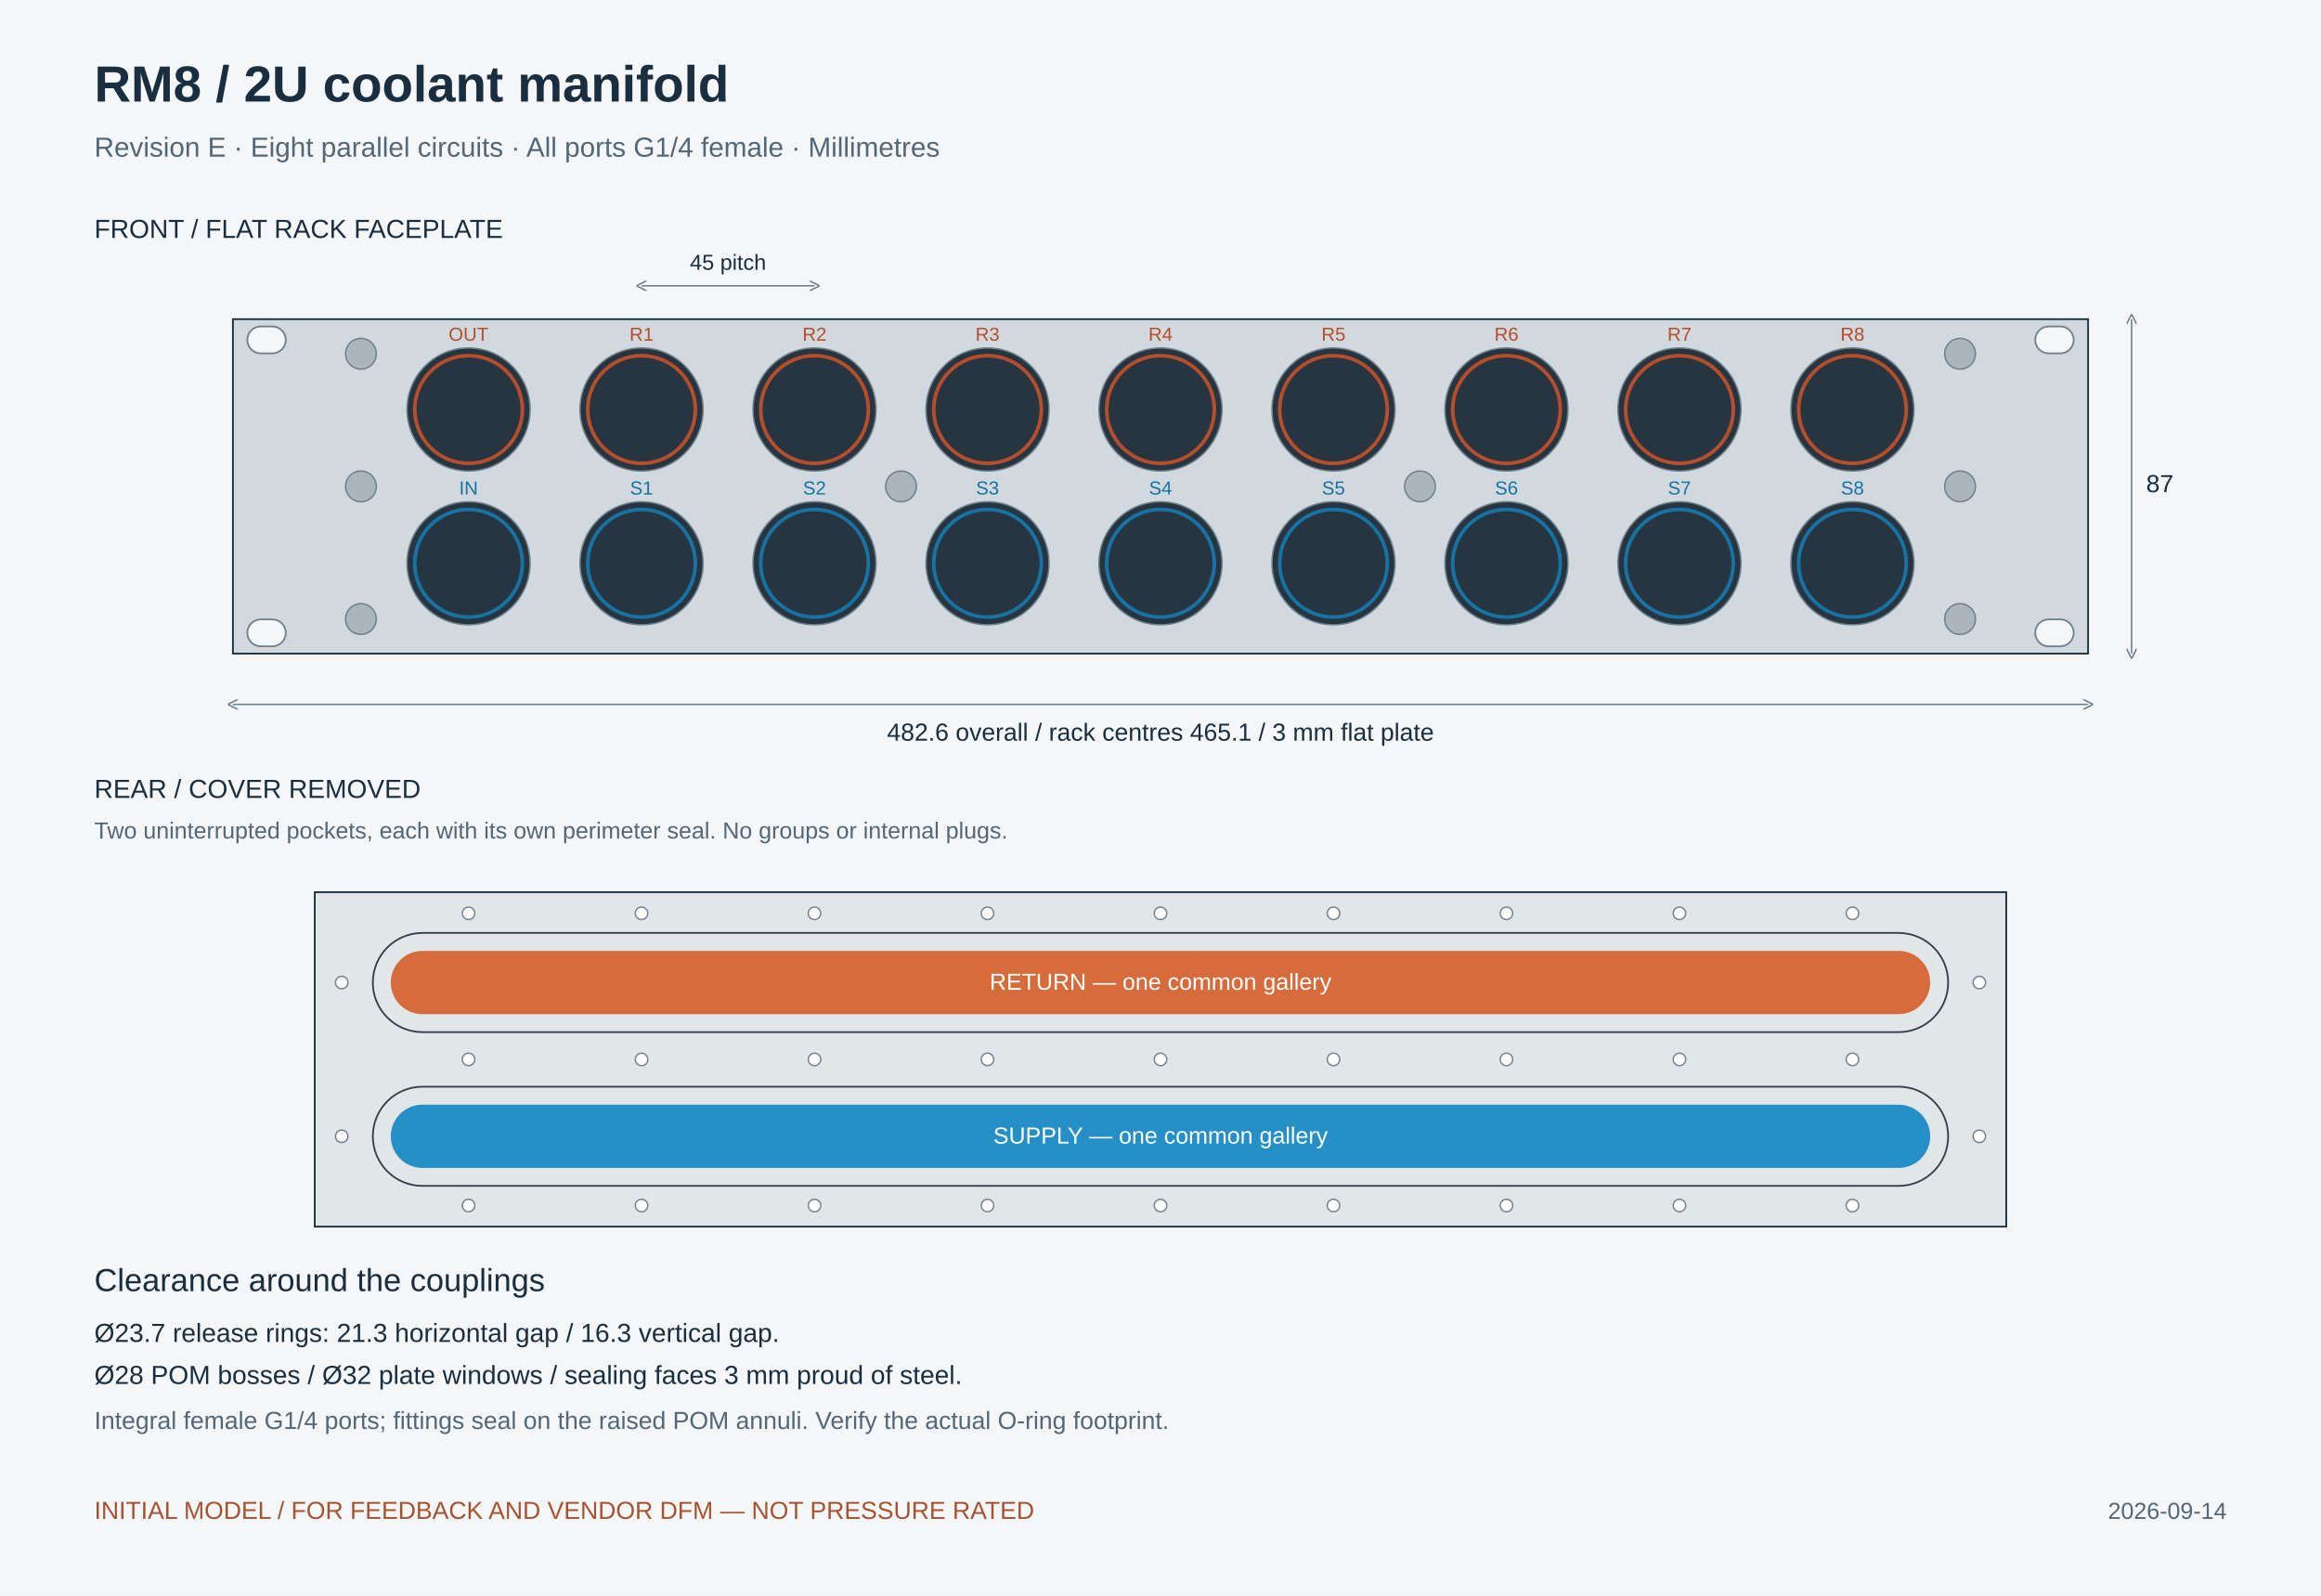
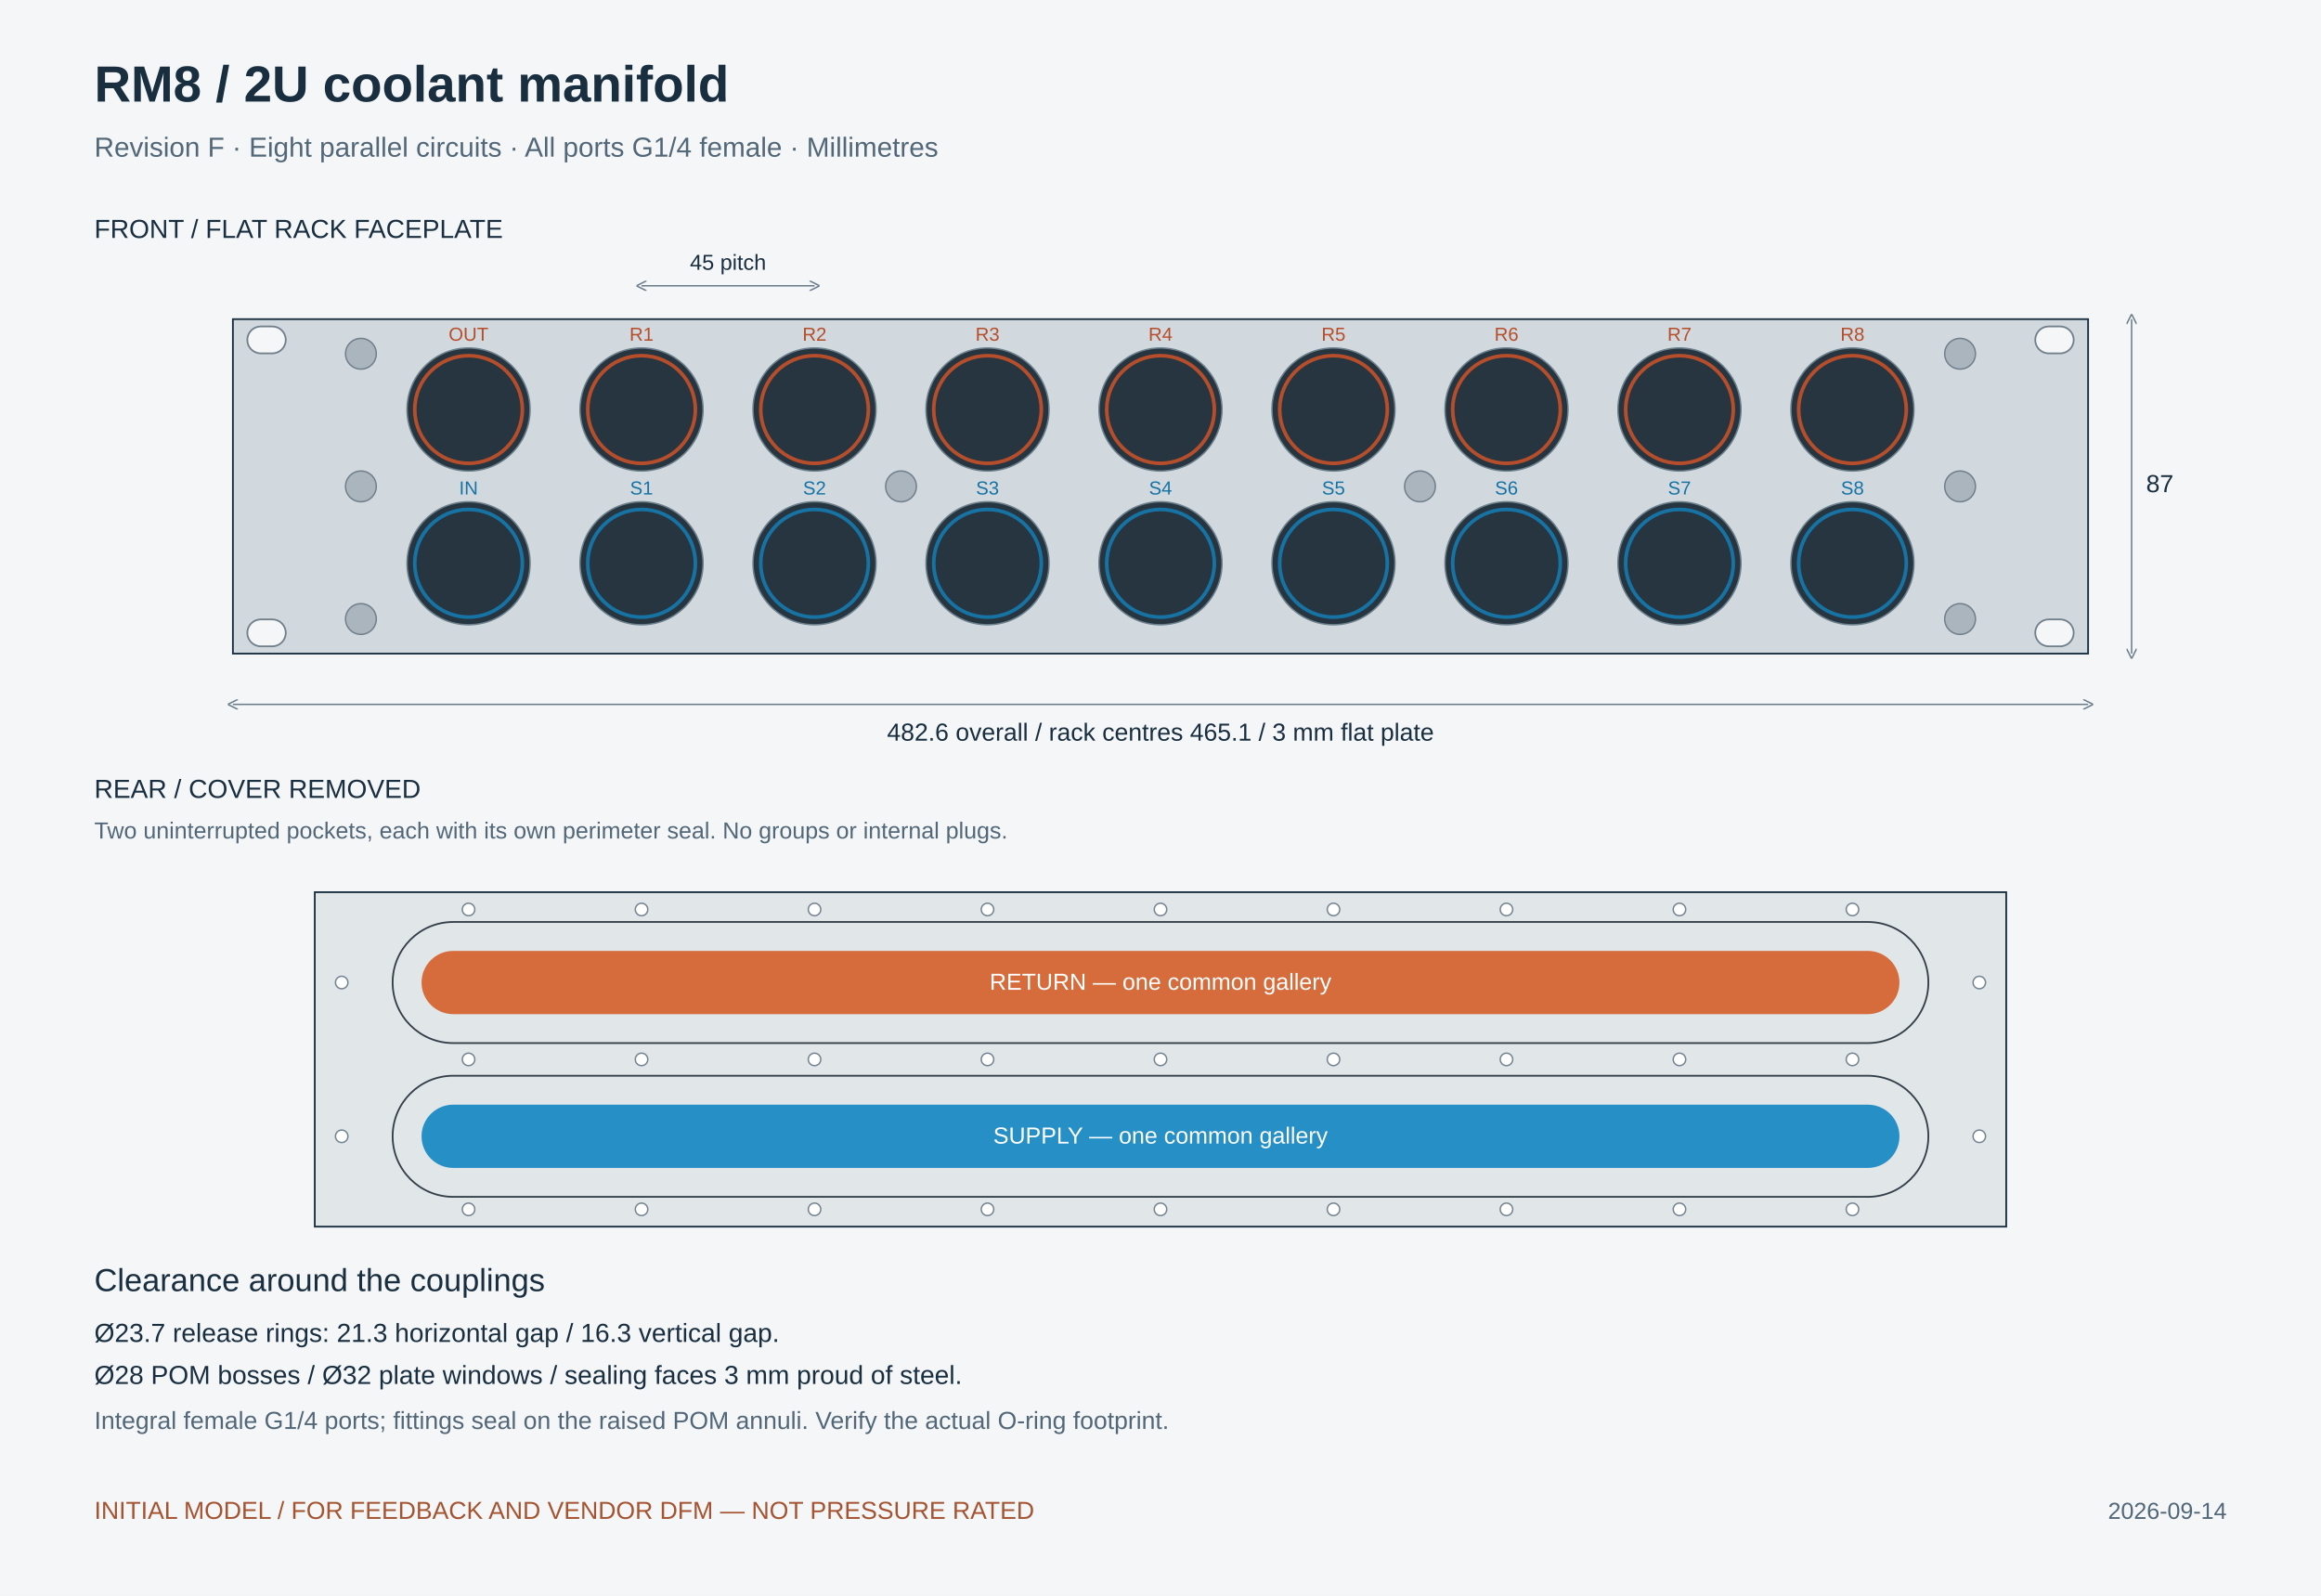
<svg xmlns="http://www.w3.org/2000/svg" width="1600" height="1100" viewBox="0 0 1600 1100">
  <defs>
    <marker id="arrow" markerWidth="7" markerHeight="7" refX="3.5" refY="3.5" orient="auto-start-reverse">
      <path d="M0 0 L7 3.5 L0 7" fill="none" stroke="#6b7d8b" />
    </marker>
  </defs>
  <rect width="1600" height="1100" fill="#f4f6f8" />
  <g font-family="Arial,sans-serif" fill="#192e3f">
    <text x="65" y="70" font-size="35" font-weight="bold">RM8 / 2U coolant manifold</text>
-     <text x="65" y="108" font-size="19" fill="#526777">Revision E · Eight parallel circuits · All ports G1/4 female · Millimetres</text>
+     <text x="65" y="108" font-size="19" fill="#526777">Revision F · Eight parallel circuits · All ports G1/4 female · Millimetres</text>
    <text x="65" y="164" font-size="18" fill="#192e3f" text-anchor="start">FRONT / FLAT RACK FACEPLATE</text>
    <rect x="160.555" y="220" width="1278.89" height="230.55" rx="0" fill="#d1d9de" stroke="#192e3f" stroke-width="1.2" />
    <circle cx="323.0" cy="388.275" r="42.4" fill="#263540" stroke="#6c808c" />
    <circle cx="323.0" cy="388.275" r="37.1" fill="#263540" stroke="#1673a4" stroke-width="2.5" />
    <circle cx="323.0" cy="388.275" r="17.433" fill="#263540" />
    <text x="323.0" y="340.875" font-size="13" fill="#1673a4" text-anchor="middle">IN</text>
    <circle cx="442.25" cy="388.275" r="42.4" fill="#263540" stroke="#6c808c" />
    <circle cx="442.25" cy="388.275" r="37.1" fill="#263540" stroke="#1673a4" stroke-width="2.5" />
    <circle cx="442.25" cy="388.275" r="17.433" fill="#263540" />
    <text x="442.25" y="340.875" font-size="13" fill="#1673a4" text-anchor="middle">S1</text>
    <circle cx="561.5" cy="388.275" r="42.4" fill="#263540" stroke="#6c808c" />
    <circle cx="561.5" cy="388.275" r="37.1" fill="#263540" stroke="#1673a4" stroke-width="2.5" />
    <circle cx="561.5" cy="388.275" r="17.433" fill="#263540" />
    <text x="561.5" y="340.875" font-size="13" fill="#1673a4" text-anchor="middle">S2</text>
    <circle cx="680.75" cy="388.275" r="42.4" fill="#263540" stroke="#6c808c" />
    <circle cx="680.75" cy="388.275" r="37.1" fill="#263540" stroke="#1673a4" stroke-width="2.5" />
    <circle cx="680.75" cy="388.275" r="17.433" fill="#263540" />
    <text x="680.75" y="340.875" font-size="13" fill="#1673a4" text-anchor="middle">S3</text>
    <circle cx="800.0" cy="388.275" r="42.4" fill="#263540" stroke="#6c808c" />
    <circle cx="800.0" cy="388.275" r="37.1" fill="#263540" stroke="#1673a4" stroke-width="2.5" />
    <circle cx="800.0" cy="388.275" r="17.433" fill="#263540" />
    <text x="800.0" y="340.875" font-size="13" fill="#1673a4" text-anchor="middle">S4</text>
    <circle cx="919.25" cy="388.275" r="42.4" fill="#263540" stroke="#6c808c" />
    <circle cx="919.25" cy="388.275" r="37.1" fill="#263540" stroke="#1673a4" stroke-width="2.5" />
    <circle cx="919.25" cy="388.275" r="17.433" fill="#263540" />
    <text x="919.25" y="340.875" font-size="13" fill="#1673a4" text-anchor="middle">S5</text>
    <circle cx="1038.5" cy="388.275" r="42.4" fill="#263540" stroke="#6c808c" />
    <circle cx="1038.5" cy="388.275" r="37.1" fill="#263540" stroke="#1673a4" stroke-width="2.5" />
    <circle cx="1038.5" cy="388.275" r="17.433" fill="#263540" />
    <text x="1038.5" y="340.875" font-size="13" fill="#1673a4" text-anchor="middle">S6</text>
    <circle cx="1157.75" cy="388.275" r="42.4" fill="#263540" stroke="#6c808c" />
    <circle cx="1157.75" cy="388.275" r="37.1" fill="#263540" stroke="#1673a4" stroke-width="2.5" />
    <circle cx="1157.75" cy="388.275" r="17.433" fill="#263540" />
    <text x="1157.75" y="340.875" font-size="13" fill="#1673a4" text-anchor="middle">S7</text>
    <circle cx="1277.0" cy="388.275" r="42.4" fill="#263540" stroke="#6c808c" />
    <circle cx="1277.0" cy="388.275" r="37.1" fill="#263540" stroke="#1673a4" stroke-width="2.5" />
    <circle cx="1277.0" cy="388.275" r="17.433" fill="#263540" />
    <text x="1277.0" y="340.875" font-size="13" fill="#1673a4" text-anchor="middle">S8</text>
    <circle cx="323.0" cy="282.275" r="42.4" fill="#263540" stroke="#6c808c" />
    <circle cx="323.0" cy="282.275" r="37.1" fill="#263540" stroke="#b64e2b" stroke-width="2.5" />
    <circle cx="323.0" cy="282.275" r="17.433" fill="#263540" />
    <text x="323.0" y="234.875" font-size="13" fill="#b64e2b" text-anchor="middle">OUT</text>
    <circle cx="442.25" cy="282.275" r="42.4" fill="#263540" stroke="#6c808c" />
    <circle cx="442.25" cy="282.275" r="37.1" fill="#263540" stroke="#b64e2b" stroke-width="2.5" />
    <circle cx="442.25" cy="282.275" r="17.433" fill="#263540" />
    <text x="442.25" y="234.875" font-size="13" fill="#b64e2b" text-anchor="middle">R1</text>
    <circle cx="561.5" cy="282.275" r="42.4" fill="#263540" stroke="#6c808c" />
    <circle cx="561.5" cy="282.275" r="37.1" fill="#263540" stroke="#b64e2b" stroke-width="2.5" />
    <circle cx="561.5" cy="282.275" r="17.433" fill="#263540" />
    <text x="561.5" y="234.875" font-size="13" fill="#b64e2b" text-anchor="middle">R2</text>
    <circle cx="680.75" cy="282.275" r="42.4" fill="#263540" stroke="#6c808c" />
    <circle cx="680.75" cy="282.275" r="37.1" fill="#263540" stroke="#b64e2b" stroke-width="2.5" />
    <circle cx="680.75" cy="282.275" r="17.433" fill="#263540" />
    <text x="680.75" y="234.875" font-size="13" fill="#b64e2b" text-anchor="middle">R3</text>
    <circle cx="800.0" cy="282.275" r="42.4" fill="#263540" stroke="#6c808c" />
    <circle cx="800.0" cy="282.275" r="37.1" fill="#263540" stroke="#b64e2b" stroke-width="2.5" />
    <circle cx="800.0" cy="282.275" r="17.433" fill="#263540" />
    <text x="800.0" y="234.875" font-size="13" fill="#b64e2b" text-anchor="middle">R4</text>
    <circle cx="919.25" cy="282.275" r="42.4" fill="#263540" stroke="#6c808c" />
    <circle cx="919.25" cy="282.275" r="37.1" fill="#263540" stroke="#b64e2b" stroke-width="2.5" />
    <circle cx="919.25" cy="282.275" r="17.433" fill="#263540" />
    <text x="919.25" y="234.875" font-size="13" fill="#b64e2b" text-anchor="middle">R5</text>
    <circle cx="1038.5" cy="282.275" r="42.4" fill="#263540" stroke="#6c808c" />
    <circle cx="1038.5" cy="282.275" r="37.1" fill="#263540" stroke="#b64e2b" stroke-width="2.5" />
    <circle cx="1038.5" cy="282.275" r="17.433" fill="#263540" />
    <text x="1038.5" y="234.875" font-size="13" fill="#b64e2b" text-anchor="middle">R6</text>
    <circle cx="1157.75" cy="282.275" r="42.4" fill="#263540" stroke="#6c808c" />
    <circle cx="1157.75" cy="282.275" r="37.1" fill="#263540" stroke="#b64e2b" stroke-width="2.5" />
    <circle cx="1157.75" cy="282.275" r="17.433" fill="#263540" />
    <text x="1157.75" y="234.875" font-size="13" fill="#b64e2b" text-anchor="middle">R7</text>
    <circle cx="1277.0" cy="282.275" r="42.4" fill="#263540" stroke="#6c808c" />
    <circle cx="1277.0" cy="282.275" r="37.1" fill="#263540" stroke="#b64e2b" stroke-width="2.5" />
    <circle cx="1277.0" cy="282.275" r="17.433" fill="#263540" />
    <text x="1277.0" y="234.875" font-size="13" fill="#b64e2b" text-anchor="middle">R8</text>
    <circle cx="248.8" cy="426.7" r="10.6" fill="#aab5bd" stroke="#71808b" />
    <circle cx="248.8" cy="335.275" r="10.6" fill="#aab5bd" stroke="#71808b" />
    <circle cx="248.8" cy="243.85" r="10.6" fill="#aab5bd" stroke="#71808b" />
    <circle cx="1351.2" cy="426.7" r="10.6" fill="#aab5bd" stroke="#71808b" />
    <circle cx="1351.2" cy="335.275" r="10.6" fill="#aab5bd" stroke="#71808b" />
    <circle cx="1351.2" cy="243.85" r="10.6" fill="#aab5bd" stroke="#71808b" />
    <circle cx="621.125" cy="335.275" r="10.6" fill="#aab5bd" stroke="#71808b" />
    <circle cx="978.875" cy="335.275" r="10.6" fill="#aab5bd" stroke="#71808b" />
    <rect x="170.492" y="426.965" width="26.5" height="18.55" rx="9.275" fill="#f4f6f8" stroke="#71808b" stroke-width="1.2" />
    <rect x="170.492" y="225.035" width="26.5" height="18.55" rx="9.275" fill="#f4f6f8" stroke="#71808b" stroke-width="1.2" />
    <rect x="1403.008" y="426.965" width="26.5" height="18.55" rx="9.275" fill="#f4f6f8" stroke="#71808b" stroke-width="1.2" />
    <rect x="1403.008" y="225.035" width="26.5" height="18.55" rx="9.275" fill="#f4f6f8" stroke="#71808b" stroke-width="1.2" />
    <line x1="160.555" y1="485.55" x2="1439.445" y2="485.55" stroke="#6b7d8b" stroke-width="1" stroke-dasharray="" marker-start="url(#arrow)" marker-end="url(#arrow)" />
    <text x="800" y="510.55" font-size="17" fill="#192e3f" text-anchor="middle">482.6 overall / rack centres 465.1 / 3 mm flat plate</text>
    <line x1="1469.445" y1="220" x2="1469.445" y2="450.55" stroke="#6b7d8b" stroke-width="1" stroke-dasharray="" marker-start="url(#arrow)" marker-end="url(#arrow)" />
    <text x="1479.445" y="339.25" font-size="17" fill="#192e3f" text-anchor="start">87</text>
    <line x1="442.25" y1="197" x2="561.5" y2="197" stroke="#6b7d8b" stroke-width="1" stroke-dasharray="" marker-start="url(#arrow)" marker-end="url(#arrow)" />
    <text x="501.875" y="186" font-size="15" fill="#192e3f" text-anchor="middle">45 pitch</text>
    <text x="65" y="550" font-size="18" fill="#192e3f" text-anchor="start">REAR / COVER REMOVED</text>
    <text x="65" y="578" font-size="16" fill="#526777" text-anchor="start">Two uninterrupted pockets, each with its own perimeter seal. No groups or internal plugs.</text>
    <rect x="217.0" y="615" width="1166.0" height="230.55" rx="0" fill="#e1e6e9" stroke="#192e3f" stroke-width="1.2" />
-     <rect x="257.015" y="749.09" width="1085.97" height="68.37" rx="34.185" fill="none" stroke="#333f48" stroke-width="1.2" />
-     <rect x="270.0" y="762.075" width="1060.0" height="42.4" rx="21.2" fill="#258fc6" stroke="#258fc6" stroke-width="1.2" />
+     <rect x="270.663" y="741.538" width="1058.675" height="83.475" rx="41.737" fill="none" stroke="#333f48" stroke-width="1.2" />
+     <rect x="291.2" y="762.075" width="1017.6" height="42.4" rx="21.2" fill="#258fc6" stroke="#258fc6" stroke-width="1.2" />
    <text x="800" y="788.275" font-size="16" fill="white" text-anchor="middle">SUPPLY — one common gallery</text>
-     <rect x="257.015" y="643.09" width="1085.97" height="68.37" rx="34.185" fill="none" stroke="#333f48" stroke-width="1.2" />
-     <rect x="270.0" y="656.075" width="1060.0" height="42.4" rx="21.2" fill="#d66c3c" stroke="#d66c3c" stroke-width="1.2" />
+     <rect x="270.663" y="635.538" width="1058.675" height="83.475" rx="41.737" fill="none" stroke="#333f48" stroke-width="1.2" />
+     <rect x="291.2" y="656.075" width="1017.6" height="42.4" rx="21.2" fill="#d66c3c" stroke="#d66c3c" stroke-width="1.2" />
    <text x="800" y="682.275" font-size="16" fill="white" text-anchor="middle">RETURN — one common gallery</text>
-     <circle cx="323.0" cy="830.975" r="4.3" fill="white" stroke="#758592" />
-     <circle cx="442.25" cy="830.975" r="4.3" fill="white" stroke="#758592" />
-     <circle cx="561.5" cy="830.975" r="4.3" fill="white" stroke="#758592" />
-     <circle cx="680.75" cy="830.975" r="4.3" fill="white" stroke="#758592" />
-     <circle cx="800.0" cy="830.975" r="4.3" fill="white" stroke="#758592" />
-     <circle cx="919.25" cy="830.975" r="4.3" fill="white" stroke="#758592" />
-     <circle cx="1038.5" cy="830.975" r="4.3" fill="white" stroke="#758592" />
-     <circle cx="1157.75" cy="830.975" r="4.3" fill="white" stroke="#758592" />
-     <circle cx="1277.0" cy="830.975" r="4.3" fill="white" stroke="#758592" />
+     <circle cx="323.0" cy="833.625" r="4.3" fill="white" stroke="#758592" />
+     <circle cx="442.25" cy="833.625" r="4.3" fill="white" stroke="#758592" />
+     <circle cx="561.5" cy="833.625" r="4.3" fill="white" stroke="#758592" />
+     <circle cx="680.75" cy="833.625" r="4.3" fill="white" stroke="#758592" />
+     <circle cx="800.0" cy="833.625" r="4.3" fill="white" stroke="#758592" />
+     <circle cx="919.25" cy="833.625" r="4.3" fill="white" stroke="#758592" />
+     <circle cx="1038.5" cy="833.625" r="4.3" fill="white" stroke="#758592" />
+     <circle cx="1157.75" cy="833.625" r="4.3" fill="white" stroke="#758592" />
+     <circle cx="1277.0" cy="833.625" r="4.3" fill="white" stroke="#758592" />
    <circle cx="323.0" cy="730.275" r="4.3" fill="white" stroke="#758592" />
    <circle cx="442.25" cy="730.275" r="4.3" fill="white" stroke="#758592" />
    <circle cx="561.5" cy="730.275" r="4.3" fill="white" stroke="#758592" />
    <circle cx="680.75" cy="730.275" r="4.3" fill="white" stroke="#758592" />
    <circle cx="800.0" cy="730.275" r="4.3" fill="white" stroke="#758592" />
    <circle cx="919.25" cy="730.275" r="4.3" fill="white" stroke="#758592" />
    <circle cx="1038.5" cy="730.275" r="4.3" fill="white" stroke="#758592" />
    <circle cx="1157.75" cy="730.275" r="4.3" fill="white" stroke="#758592" />
    <circle cx="1277.0" cy="730.275" r="4.3" fill="white" stroke="#758592" />
-     <circle cx="323.0" cy="629.575" r="4.3" fill="white" stroke="#758592" />
-     <circle cx="442.25" cy="629.575" r="4.3" fill="white" stroke="#758592" />
-     <circle cx="561.5" cy="629.575" r="4.3" fill="white" stroke="#758592" />
-     <circle cx="680.75" cy="629.575" r="4.3" fill="white" stroke="#758592" />
-     <circle cx="800.0" cy="629.575" r="4.3" fill="white" stroke="#758592" />
-     <circle cx="919.25" cy="629.575" r="4.3" fill="white" stroke="#758592" />
-     <circle cx="1038.5" cy="629.575" r="4.3" fill="white" stroke="#758592" />
-     <circle cx="1157.75" cy="629.575" r="4.3" fill="white" stroke="#758592" />
-     <circle cx="1277.0" cy="629.575" r="4.3" fill="white" stroke="#758592" />
+     <circle cx="323.0" cy="626.925" r="4.3" fill="white" stroke="#758592" />
+     <circle cx="442.25" cy="626.925" r="4.3" fill="white" stroke="#758592" />
+     <circle cx="561.5" cy="626.925" r="4.3" fill="white" stroke="#758592" />
+     <circle cx="680.75" cy="626.925" r="4.3" fill="white" stroke="#758592" />
+     <circle cx="800.0" cy="626.925" r="4.3" fill="white" stroke="#758592" />
+     <circle cx="919.25" cy="626.925" r="4.3" fill="white" stroke="#758592" />
+     <circle cx="1038.5" cy="626.925" r="4.3" fill="white" stroke="#758592" />
+     <circle cx="1157.75" cy="626.925" r="4.3" fill="white" stroke="#758592" />
+     <circle cx="1277.0" cy="626.925" r="4.3" fill="white" stroke="#758592" />
    <circle cx="235.55" cy="783.275" r="4.3" fill="white" stroke="#758592" />
    <circle cx="235.55" cy="677.275" r="4.3" fill="white" stroke="#758592" />
    <circle cx="1364.45" cy="783.275" r="4.3" fill="white" stroke="#758592" />
    <circle cx="1364.45" cy="677.275" r="4.3" fill="white" stroke="#758592" />
    <text x="65" y="890" font-size="22" fill="#192e3f" text-anchor="start">Clearance around the couplings</text>
    <text x="65" y="925" font-size="18" fill="#192e3f" text-anchor="start">Ø23.7 release rings: 21.3 horizontal gap / 16.3 vertical gap.</text>
    <text x="65" y="954" font-size="18" fill="#192e3f" text-anchor="start">Ø28 POM bosses / Ø32 plate windows / sealing faces 3 mm proud of steel.</text>
    <text x="65" y="985" font-size="17" fill="#526777" text-anchor="start">Integral female G1/4 ports; fittings seal on the raised POM annuli. Verify the actual O-ring footprint.</text>
    <text x="65" y="1047" font-size="17" fill="#a55432" text-anchor="start">INITIAL MODEL / FOR FEEDBACK AND VENDOR DFM — NOT PRESSURE RATED</text>
    <text x="1535" y="1047" font-size="16" fill="#526777" text-anchor="end">2026-09-14</text>
  </g>
</svg>
